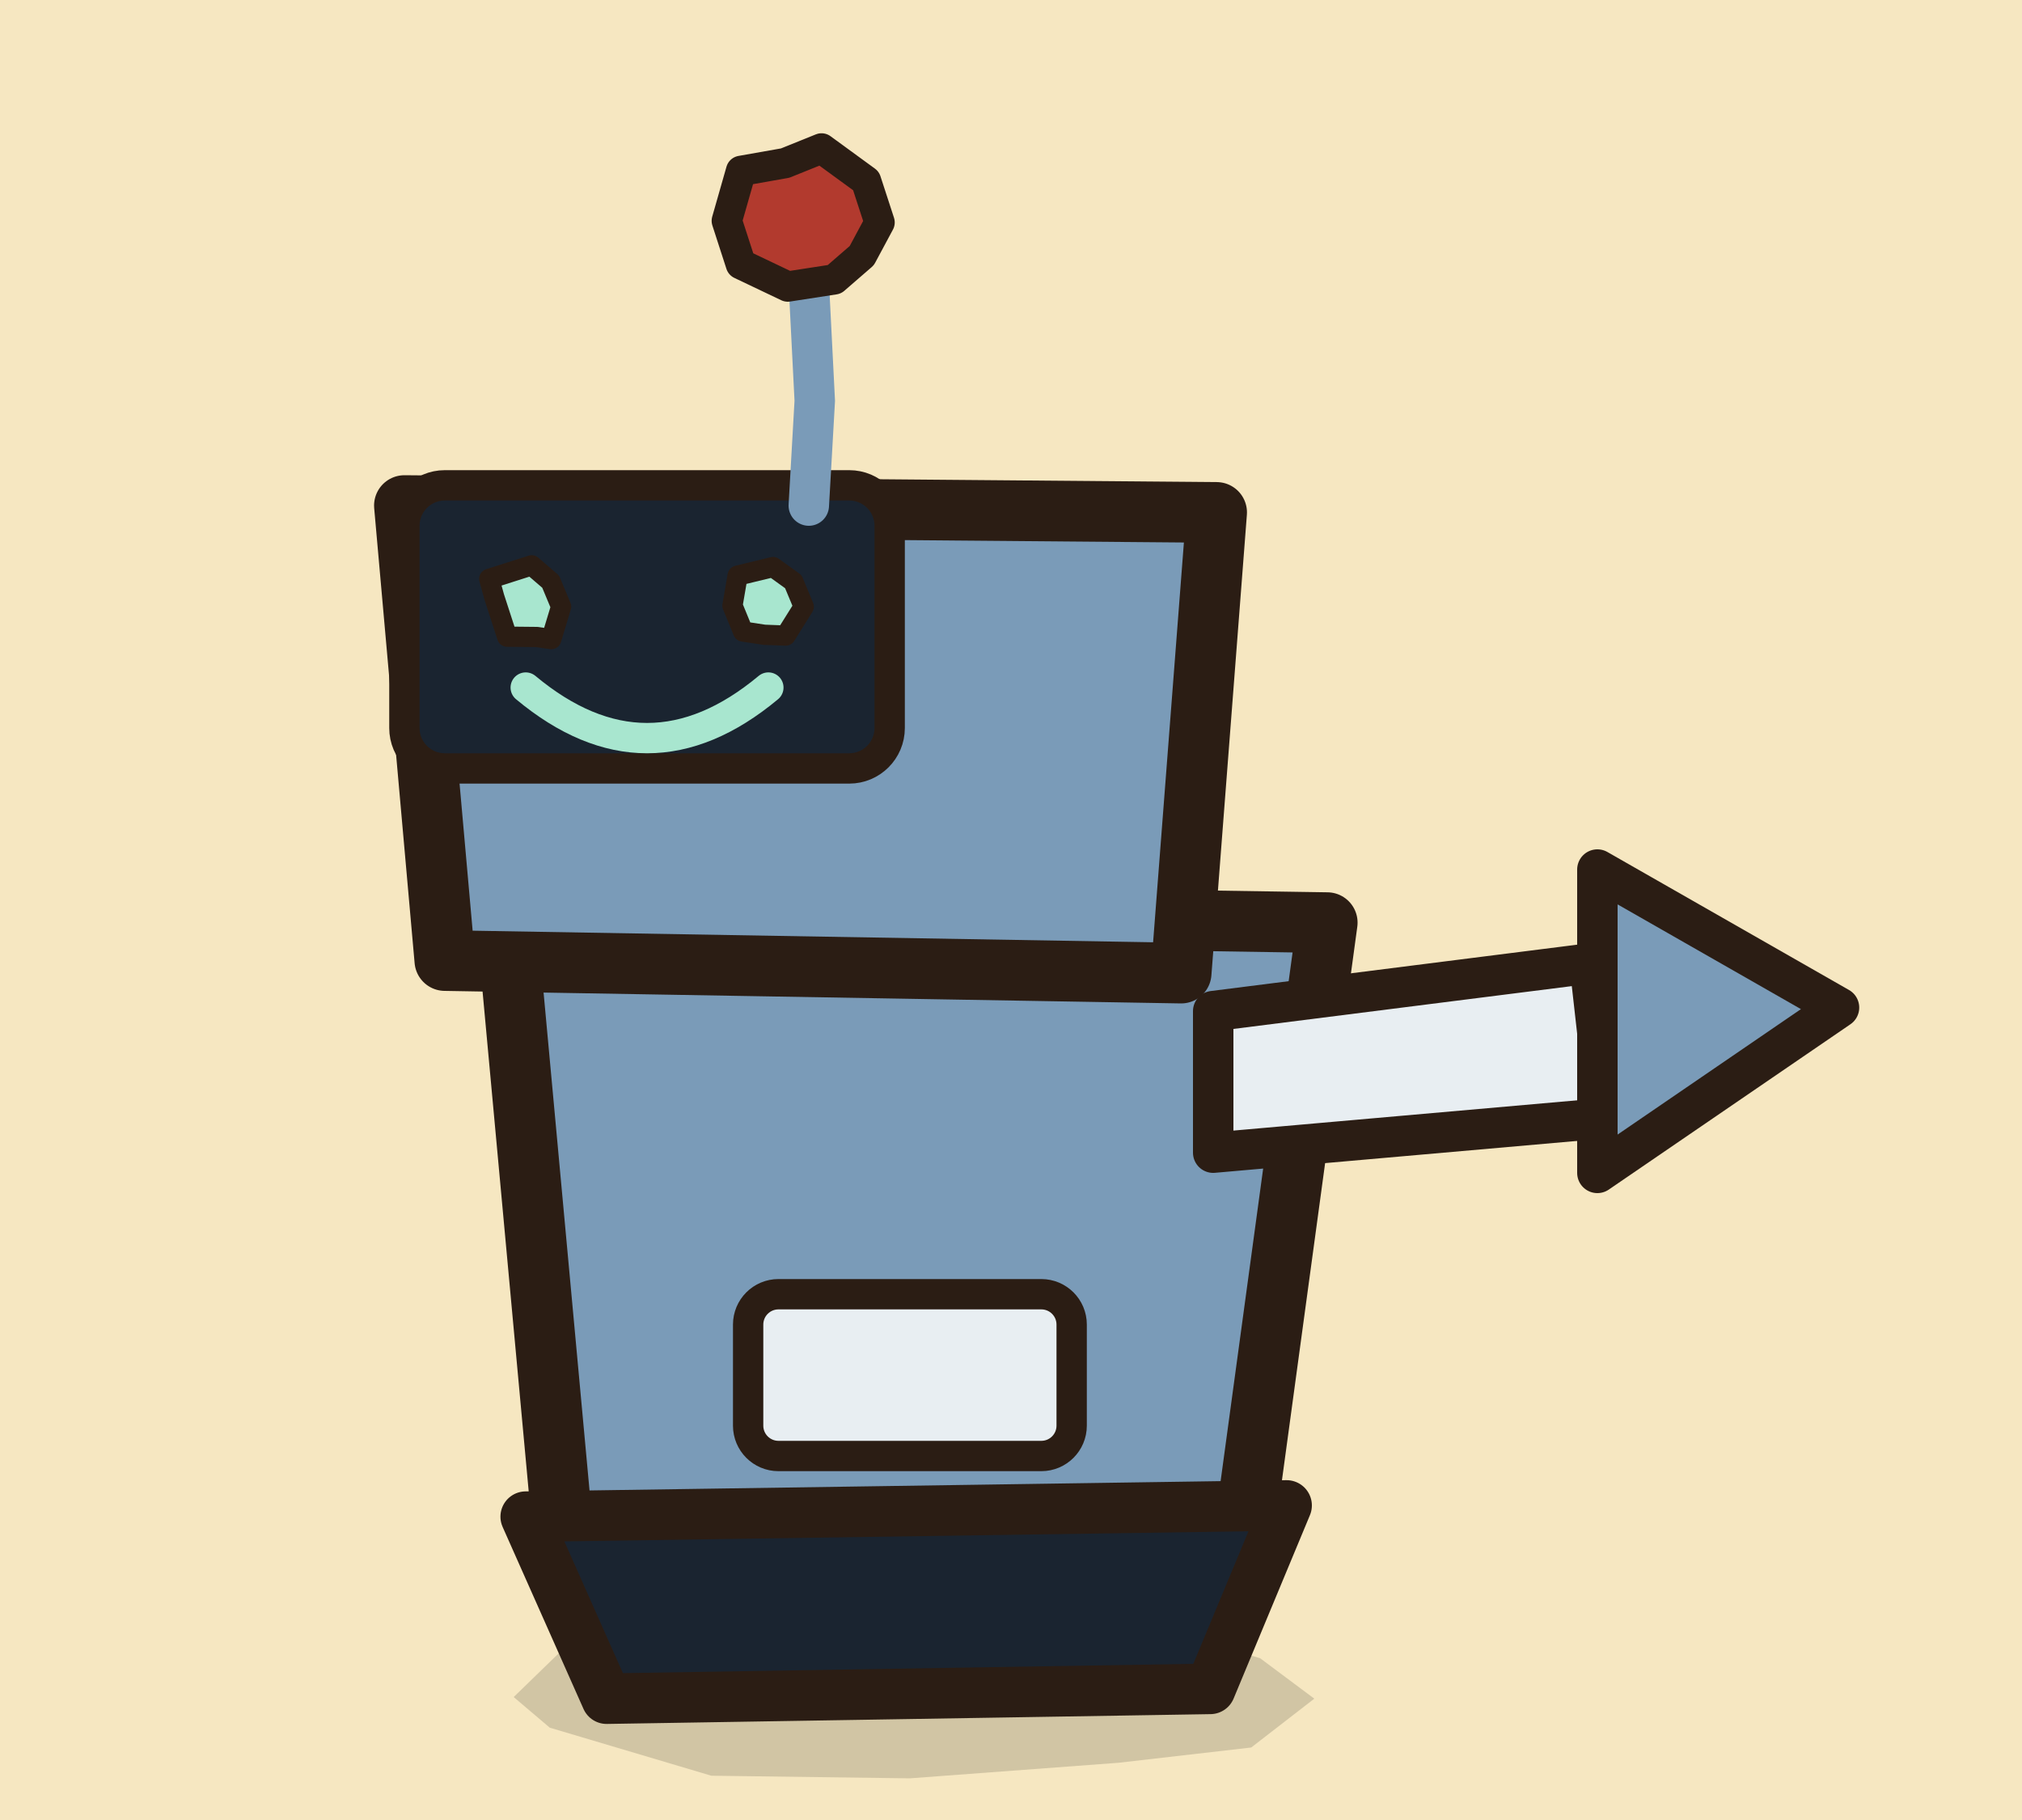
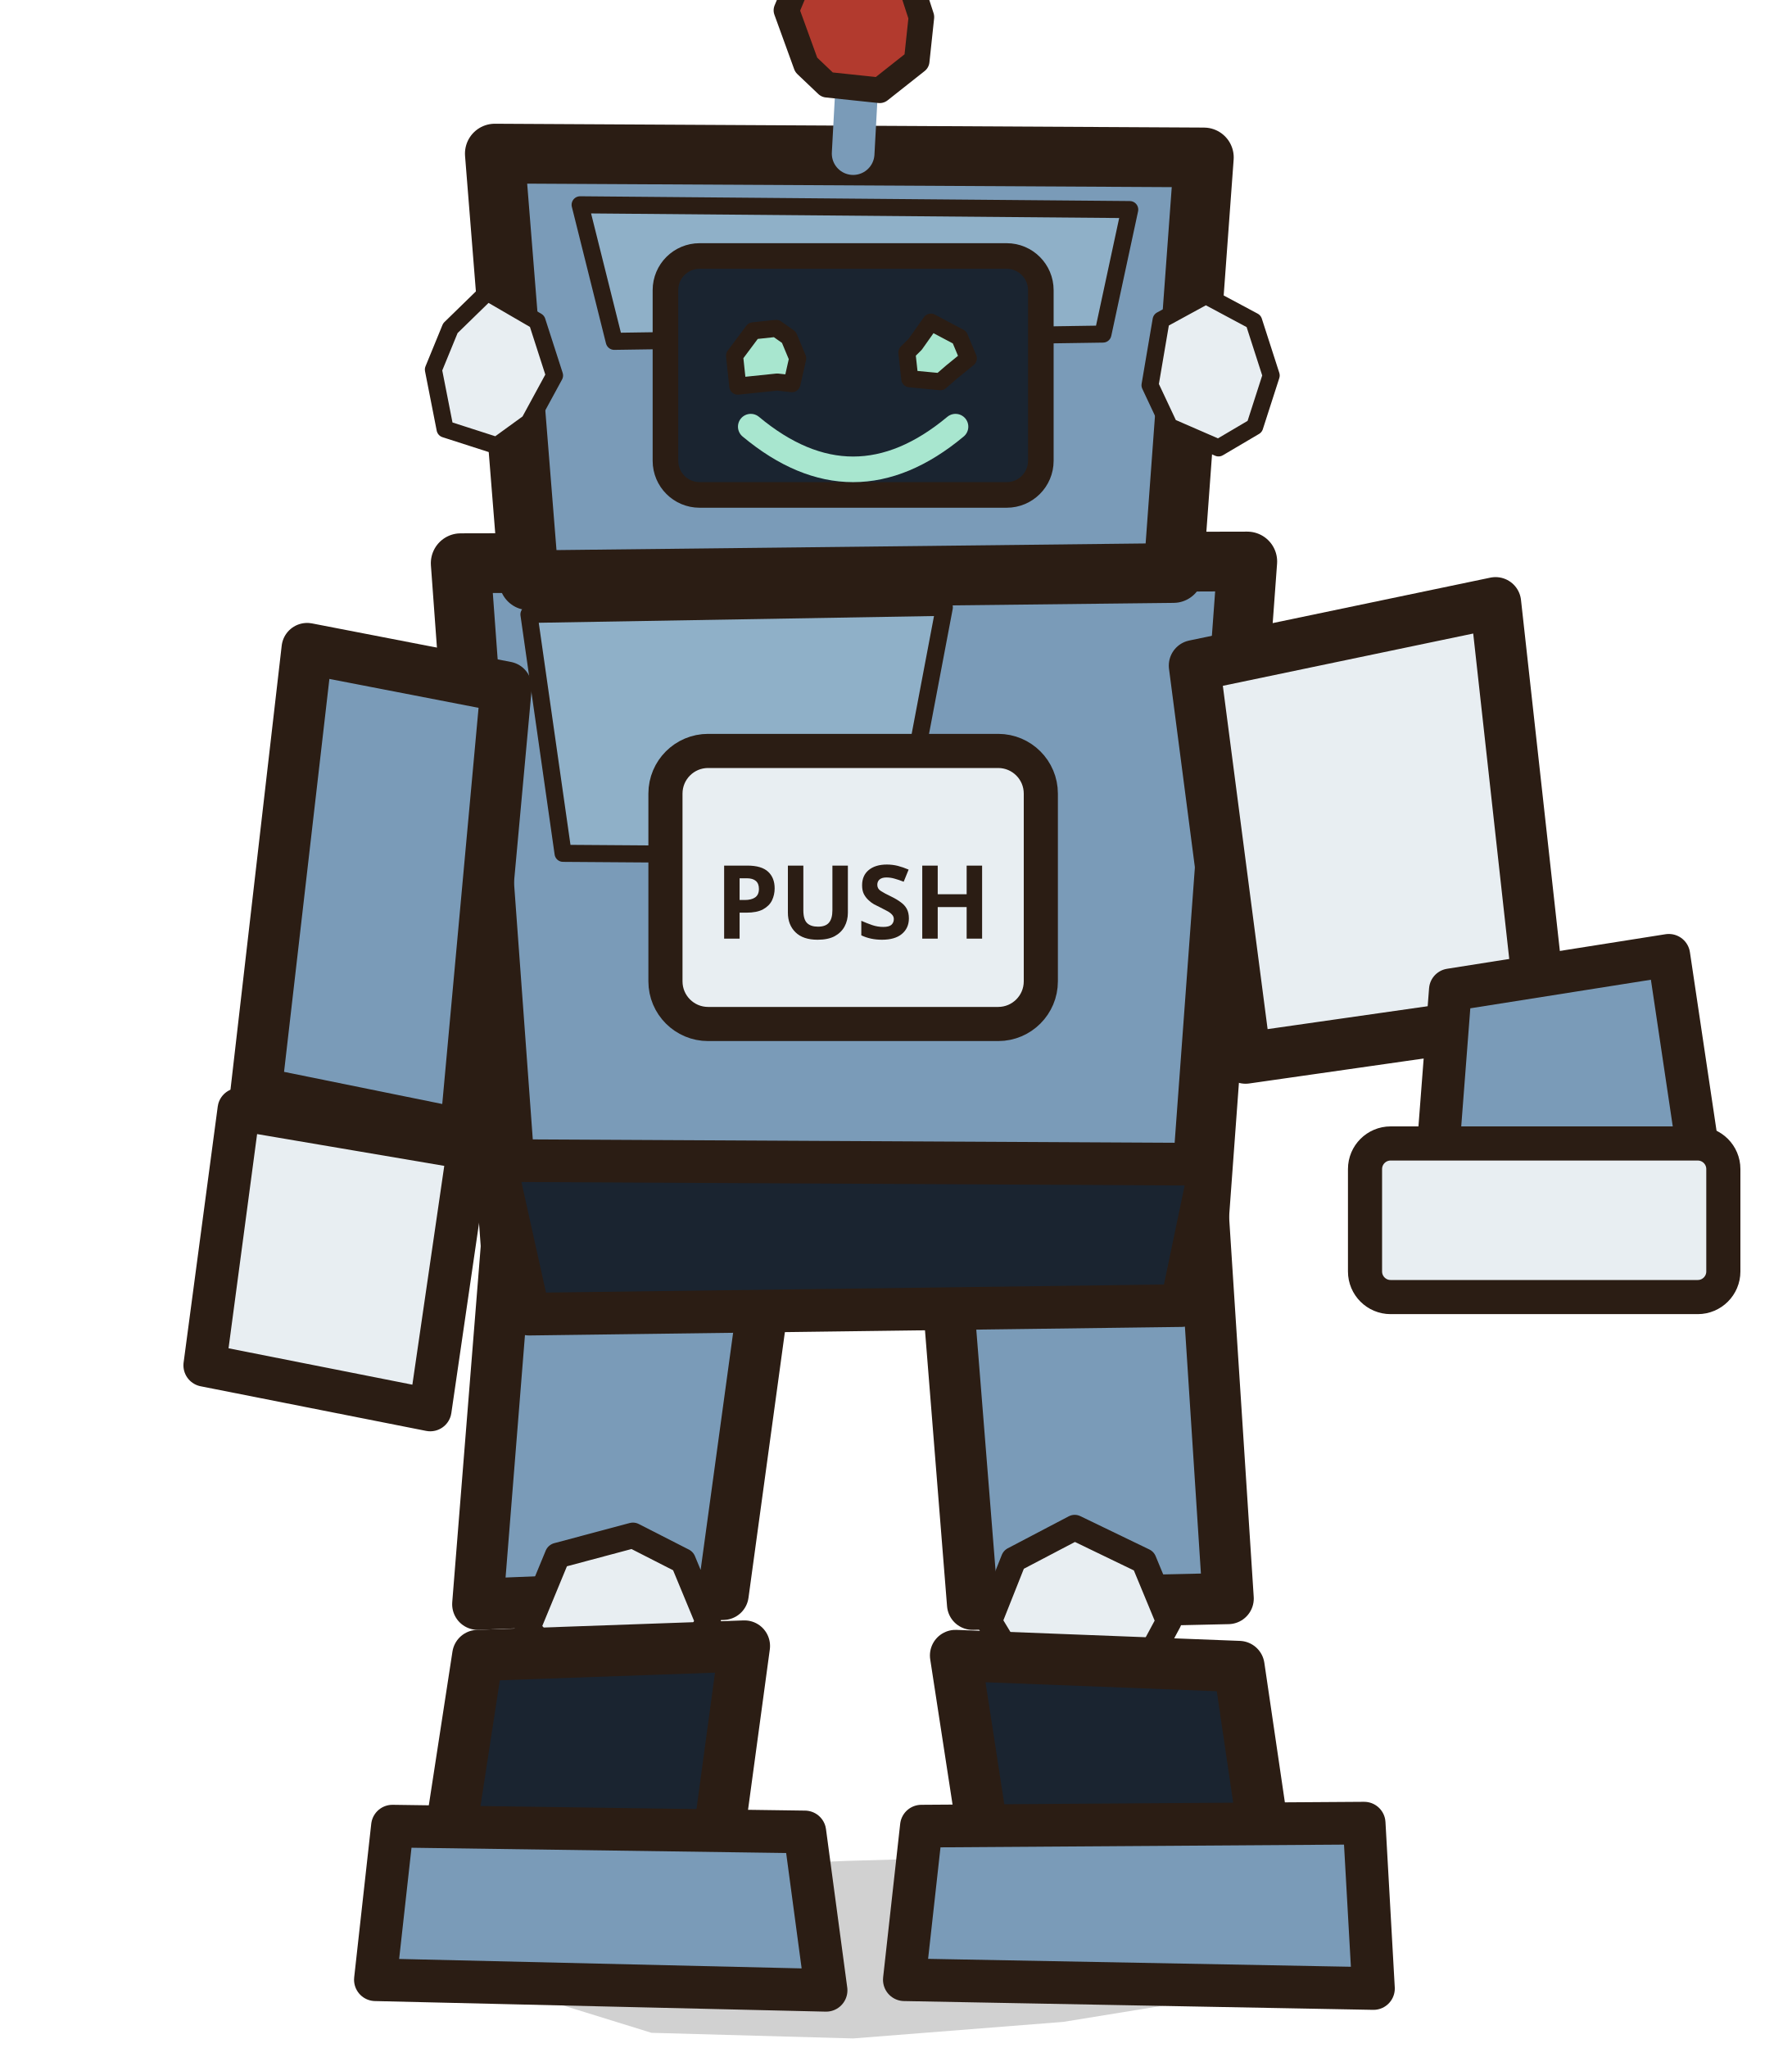
- <svg xmlns="http://www.w3.org/2000/svg" width="200" height="180" viewBox="0 0 200 180">
-   <rect width="200" height="180" fill="#F6E7C1" />
+ <svg xmlns="http://www.w3.org/2000/svg" width="210" height="240" viewBox="0 0 210 240">
  <g>
-     <path d="M 130.00 168.00 L 123.76 172.83 L 110.63 174.34 L 89.99 175.88 L 70.36 175.62 L 54.38 170.87 L 50.81 167.84 L 55.99 162.81 L 69.87 161.60 L 89.35 161.07 L 110.96 159.95 L 124.64 164.00 Z" fill="#000000" stroke="none" stroke-width="0" stroke-linejoin="round" stroke-linecap="round" opacity="0.15" />
-     <path d="M 50.00 90.00 L 131.28 91.25 L 122.76 153.84 L 56.00 155.00 Z" fill="#7A9BB8" stroke="#2B1D14" stroke-width="6" stroke-linejoin="round" stroke-linecap="round" />
-     <rect x="74.0" y="128.0" width="32.0" height="16.0" rx="3" fill="#E8EEF2" stroke="#2B1D14" stroke-width="3" />
-     <path d="M 52.00 150.00 L 127.26 148.89 L 119.71 167.03 L 60.00 168.00 Z" fill="#1A2430" stroke="#2B1D14" stroke-width="5" stroke-linejoin="round" stroke-linecap="round" />
-     <path d="M 40.00 50.00 L 120.34 50.68 L 116.83 96.24 L 44.00 95.00 Z" fill="#7A9BB8" stroke="#2B1D14" stroke-width="6" stroke-linejoin="round" stroke-linecap="round" />
+     <path d="M 148.00 228.00 L 140.69 234.33 L 124.63 236.94 L 99.99 238.88 L 76.36 238.22 L 57.46 232.37 L 52.81 227.84 L 59.06 221.31 L 75.87 219.01 L 99.35 218.07 L 124.96 217.35 L 141.57 222.50 Z" fill="#000000" stroke="none" stroke-width="0" stroke-linejoin="round" stroke-linecap="round" opacity="0.18" />
+     <path d="M 60.00 138.00 L 91.28 139.25 L 84.76 186.84 L 56.00 188.00 Z" fill="#7A9BB8" stroke="#2B1D14" stroke-width="6" stroke-linejoin="round" stroke-linecap="round" />
+     <path d="M 83.00 190.00 L 79.44 197.18 L 72.69 200.25 L 66.23 196.03 L 61.83 190.81 L 65.35 182.29 L 74.19 179.93 L 80.07 182.93 Z" fill="#E8EEF2" stroke="#2B1D14" stroke-width="3" stroke-linejoin="round" stroke-linecap="round" />
+     <path d="M 56.00 194.00 L 87.26 192.89 L 83.71 219.03 L 52.00 220.00 Z" fill="#1A2430" stroke="#2B1D14" stroke-width="6" stroke-linejoin="round" stroke-linecap="round" />
+     <path d="M 46.00 214.00 L 94.34 214.68 L 96.83 233.24 L 44.00 232.00 Z" fill="#7A9BB8" stroke="#2B1D14" stroke-width="5" stroke-linejoin="round" stroke-linecap="round" />
+     <path d="M 110.00 138.00 L 140.82 138.90 L 143.96 187.33 L 114.00 188.00 Z" fill="#7A9BB8" stroke="#2B1D14" stroke-width="6" stroke-linejoin="round" stroke-linecap="round" />
+     <path d="M 137.00 190.00 L 133.65 196.23 L 127.36 198.97 L 120.02 196.75 L 115.94 190.02 L 118.82 182.77 L 125.97 179.02 L 134.07 182.93 Z" fill="#E8EEF2" stroke="#2B1D14" stroke-width="3" stroke-linejoin="round" stroke-linecap="round" />
+     <path d="M 112.00 194.00 L 145.23 195.29 L 148.95 220.57 L 116.00 220.00 Z" fill="#1A2430" stroke="#2B1D14" stroke-width="6" stroke-linejoin="round" stroke-linecap="round" />
+     <path d="M 108.00 214.00 L 159.90 213.65 L 160.99 233.03 L 106.00 232.00 Z" fill="#7A9BB8" stroke="#2B1D14" stroke-width="5" stroke-linejoin="round" stroke-linecap="round" />
+     <path d="M 54.00 66.00 L 146.20 65.80 L 140.22 147.18 L 60.00 148.00 Z" fill="#7A9BB8" stroke="#2B1D14" stroke-width="7" stroke-linejoin="round" stroke-linecap="round" />
+     <path d="M 62.00 72.00 L 110.69 71.17 L 105.17 100.28 L 66.00 100.00 Z" fill="#8FB0C8" stroke="#2B1D14" stroke-width="2" stroke-linejoin="round" stroke-linecap="round" />
+     <rect x="78.0" y="88.0" width="44.0" height="32.0" rx="5" fill="#E8EEF2" stroke="#2B1D14" stroke-width="4" />
+     <text x="100" y="110" text-anchor="middle" font-size="12" font-weight="700" font-family="sans-serif" fill="#2B1D14">PUSH</text>
+     <path d="M 58.00 136.00 L 141.93 136.44 L 138.47 153.00 L 62.00 154.00 Z" fill="#1A2430" stroke="#2B1D14" stroke-width="5" stroke-linejoin="round" stroke-linecap="round" />
+     <path d="M 36.00 76.00 L 59.33 80.52 L 54.52 132.98 L 30.00 128.00 Z" fill="#7A9BB8" stroke="#2B1D14" stroke-width="6" stroke-linejoin="round" stroke-linecap="round" />
+     <path d="M 28.00 130.00 L 54.90 134.57 L 50.43 165.23 L 24.00 160.00 Z" fill="#E8EEF2" stroke="#2B1D14" stroke-width="5" stroke-linejoin="round" stroke-linecap="round" />
+     <path d="M 140.00 78.00 L 175.30 70.63 L 180.66 119.04 L 146.00 124.00 Z" fill="#E8EEF2" stroke="#2B1D14" stroke-width="6" stroke-linejoin="round" stroke-linecap="round" />
+     <path d="M 170.00 116.00 L 195.61 111.95 L 199.77 139.85 L 168.00 142.00 Z" fill="#7A9BB8" stroke="#2B1D14" stroke-width="5" stroke-linejoin="round" stroke-linecap="round" />
+     <rect x="160.0" y="134.0" width="42.0" height="18.0" rx="3" fill="#E8EEF2" stroke="#2B1D14" stroke-width="4" />
+     <path d="M 58.00 18.00 L 141.11 18.45 L 137.54 67.15 L 62.00 68.00 Z" fill="#7A9BB8" stroke="#2B1D14" stroke-width="7" stroke-linejoin="round" stroke-linecap="round" />
+     <path d="M 68.00 24.00 L 132.42 24.56 L 129.28 39.15 L 72.00 40.00 Z" fill="#8FB0C8" stroke="#2B1D14" stroke-width="2" stroke-linejoin="round" stroke-linecap="round" />
    <g>
-       <rect x="40.0" y="48.0" width="48.0" height="28.0" rx="4" fill="#1A2430" stroke="#2B1D14" stroke-width="3" />
-       <path d="M 55.50 60.00 L 54.53 63.21 L 53.11 63.00 L 50.16 62.97 L 48.89 59.06 L 48.39 57.25 L 52.59 55.91 L 54.47 57.53 Z" fill="#A8E6CF" stroke="#2B1D14" stroke-width="2" stroke-linejoin="round" stroke-linecap="round" />
-       <path d="M 79.50 60.00 L 77.71 62.86 L 75.60 62.78 L 73.50 62.46 L 72.45 59.90 L 72.96 56.93 L 76.46 56.08 L 78.47 57.53 Z" fill="#A8E6CF" stroke="#2B1D14" stroke-width="2" stroke-linejoin="round" stroke-linecap="round" />
-       <path d="M 52 68 Q 64 78 76 68" fill="none" stroke="#A8E6CF" stroke-width="3" stroke-linecap="round" />
+       <rect x="78.0" y="30.0" width="44.0" height="28.0" rx="4" fill="#1A2430" stroke="#2B1D14" stroke-width="3" />
+       <path d="M 93.50 42.00 L 92.83 44.96 L 91.10 44.77 L 86.48 45.25 L 86.10 41.69 L 88.28 38.77 L 90.98 38.48 L 92.47 39.53 Z" fill="#A8E6CF" stroke="#2B1D14" stroke-width="2" stroke-linejoin="round" stroke-linecap="round" />
+       <path d="M 113.50 42.00 L 111.55 43.59 L 110.23 44.73 L 106.64 44.39 L 106.30 41.31 L 107.27 40.35 L 109.11 37.75 L 112.47 39.53 Z" fill="#A8E6CF" stroke="#2B1D14" stroke-width="2" stroke-linejoin="round" stroke-linecap="round" />
+       <path d="M 88 50 Q 100 60 112 50" fill="none" stroke="#A8E6CF" stroke-width="3" stroke-linecap="round" />
    </g>
-     <path d="M 80.00 50.00 L 80.59 39.64 L 80.00 28.00" fill="none" stroke="#7A9BB8" stroke-width="4" stroke-linecap="round" />
-     <path d="M 87.00 22.00 L 85.24 25.28 L 82.53 27.63 L 77.92 28.34 L 73.28 26.13 L 71.89 21.84 L 73.30 16.90 L 77.66 16.13 L 81.26 14.68 L 85.66 17.89 Z" fill="#B23A2E" stroke="#2B1D14" stroke-width="3" stroke-linejoin="round" stroke-linecap="round" />
-     <path d="M 120.00 100.00 L 157.23 95.29 L 158.95 110.57 L 120.00 114.00 Z" fill="#E8EEF2" stroke="#2B1D14" stroke-width="4" stroke-linejoin="round" stroke-linecap="round" />
-     <path d="M 158.00 86.00 L 181.90 99.65 L 158.00 116.00 Z" fill="#7A9BB8" stroke="#2B1D14" stroke-width="4" stroke-linejoin="round" stroke-linecap="round" />
+     <path d="M 65.00 44.00 L 62.02 49.48 L 58.23 52.23 L 52.17 50.28 L 50.80 43.31 L 52.79 38.46 L 57.11 34.25 L 62.95 37.64 Z" fill="#E8EEF2" stroke="#2B1D14" stroke-width="2" stroke-linejoin="round" stroke-linecap="round" />
+     <path d="M 149.00 44.00 L 147.07 49.99 L 142.83 52.49 L 137.08 49.99 L 134.80 45.14 L 136.10 37.50 L 141.34 34.64 L 146.95 37.64 Z" fill="#E8EEF2" stroke="#2B1D14" stroke-width="2" stroke-linejoin="round" stroke-linecap="round" />
+     <path d="M 100.00 18.00 L 100.35 11.57 L 100.00 4.00" fill="none" stroke="#7A9BB8" stroke-width="5" stroke-linecap="round" />
+     <path d="M 108.00 2.00 L 107.45 7.15 L 103.11 10.58 L 96.95 9.93 L 94.50 7.60 L 92.18 1.21 L 93.32 -1.52 L 96.58 -6.04 L 103.55 -5.73 L 106.47 -2.70 Z" fill="#B23A2E" stroke="#2B1D14" stroke-width="3" stroke-linejoin="round" stroke-linecap="round" />
  </g>
</svg>
